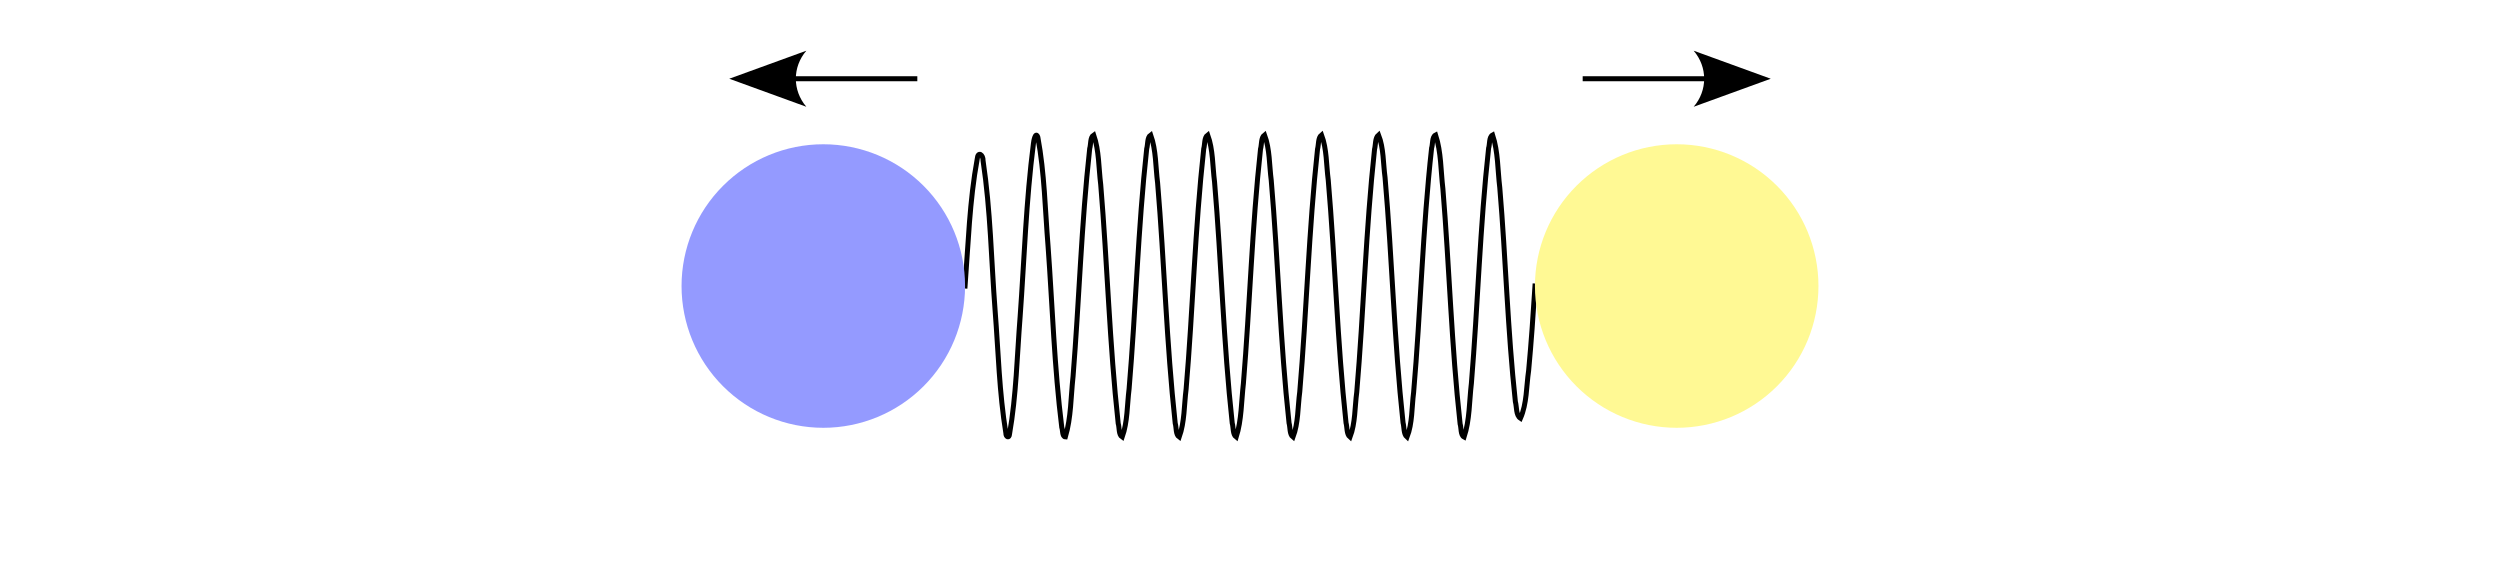
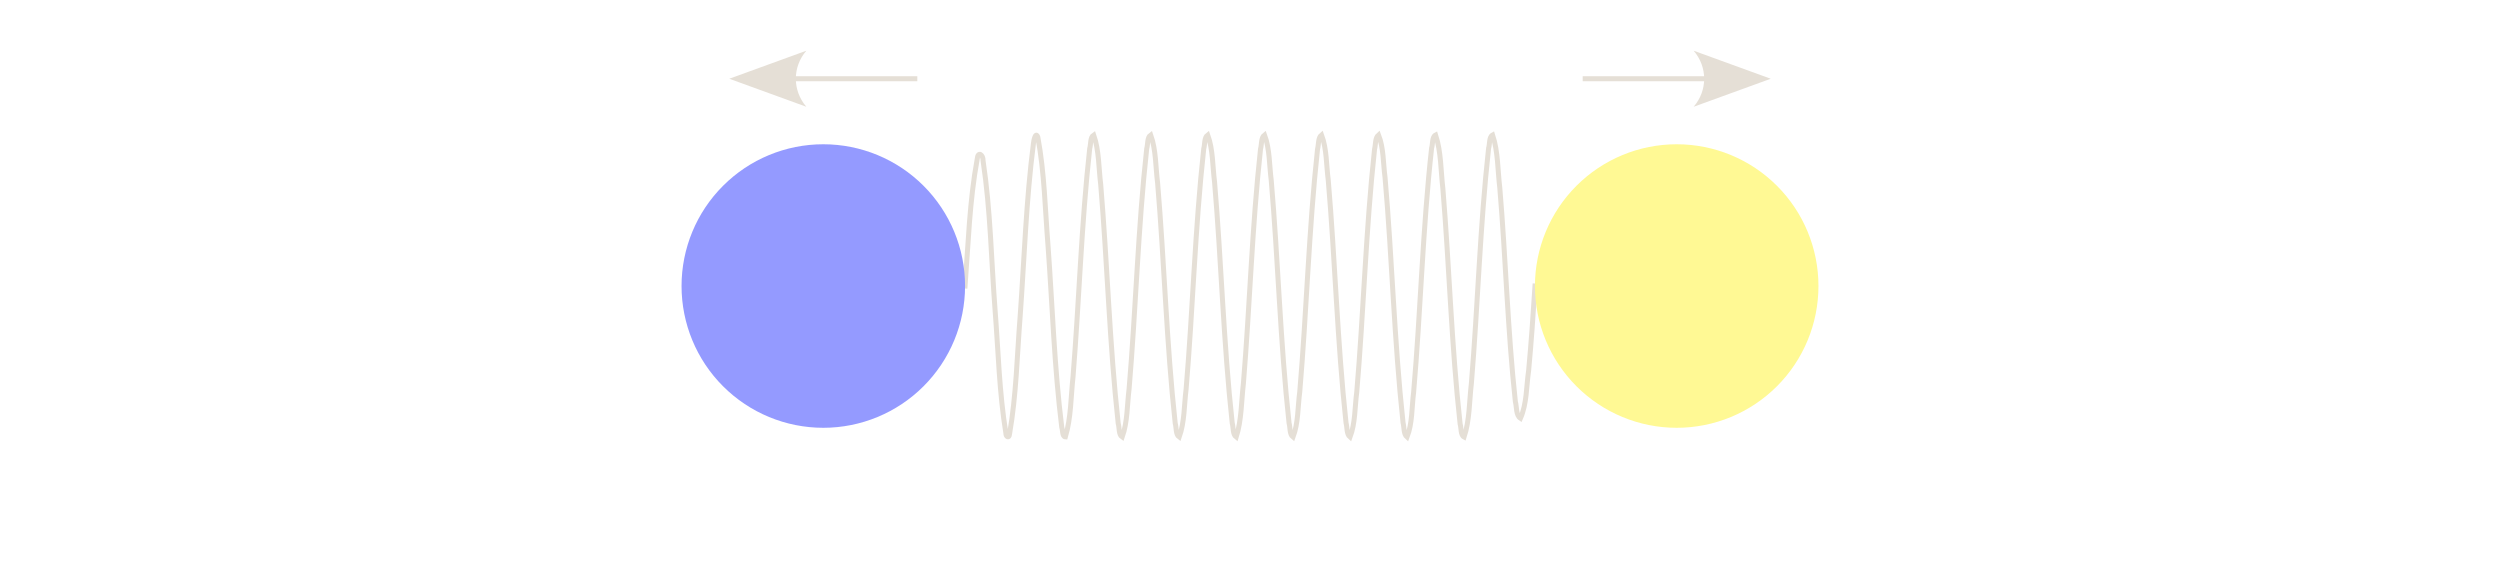
<svg xmlns="http://www.w3.org/2000/svg" width="500pt" height="115pt" viewBox="0 0 500 115" version="1.1" id="svg6">
  <defs id="defs1">
    <clipPath id="clip1">
      <path d="M 249 0 L 251 0 L 251 114.48 L 249 114.48 Z M 249 0 " id="path1" />
    </clipPath>
    <marker style="overflow:visible" id="ConcaveTriangle" refX="0" refY="0" orient="auto-start-reverse" markerWidth="2" markerHeight="2" viewBox="0 0 1 1" preserveAspectRatio="xMidYMid">
      <path transform="scale(0.7)" d="M -2,-4 9,0 -2,4 c 2,-2.33 2,-5.66 0,-8 z" style="fill:context-stroke;fill-rule:evenodd;stroke:none" id="path7" />
    </marker>
    <marker style="overflow:visible" id="ConcaveTriangle-6" refX="0" refY="0" orient="auto-start-reverse" markerWidth="2" markerHeight="2" viewBox="0 0 1 1" preserveAspectRatio="xMidYMid">
      <path transform="scale(0.7)" d="M -2,-4 9,0 -2,4 c 2,-2.33 2,-5.66 0,-8 z" style="fill:context-stroke;fill-rule:evenodd;stroke:none" id="path7-7" />
    </marker>
  </defs>
  <g id="surface11">
-     <path style="fill:none;stroke:#000000;stroke-width:1;stroke-linecap:square;stroke-linejoin:miter;stroke-miterlimit:3.25;stroke-opacity:1" d="m 193.012,57.203 c 0.647,-8.472 0.893,-17.02 2.429,-25.391 0.137,-1.662 1.218,-0.889 1.175,0.348 1.49,9.909 1.638,19.963 2.405,29.944 0.642,8.183 0.828,16.435 2.156,24.544 -0.022,0.729 0.663,1.099 0.727,0.172 1.355,-7.745 1.503,-15.65 2.121,-23.479 0.837,-11.549 1.186,-23.151 2.661,-34.642 0.028,-0.449 0.442,-2.556 0.884,-1.246 1.336,7.183 1.453,14.536 2.043,21.807 0.876,12.07 1.252,24.192 2.739,36.208 0.215,0.506 0.074,1.889 0.727,1.914 1.15,-3.88 1.086,-8.042 1.529,-12.055 1.219,-15.194 1.661,-30.454 3.331,-45.609 0.256,-0.824 0.067,-2.263 0.805,-2.73 1.089,3.148 0.986,6.626 1.398,9.924 1.33,15.909 1.763,31.89 3.496,47.763 0.26,0.832 0.067,2.259 0.805,2.746 1.075,-3.051 0.975,-6.44 1.376,-9.645 1.352,-15.997 1.775,-32.069 3.522,-48.031 0.254,-0.841 0.07,-2.256 0.802,-2.762 1.082,3.041 0.971,6.426 1.38,9.621 1.346,16.001 1.777,32.076 3.518,48.043 0.258,0.846 0.069,2.266 0.805,2.777 1.078,-3.034 0.972,-6.409 1.376,-9.598 1.353,-16.005 1.776,-32.085 3.522,-48.055 0.251,-0.857 0.071,-2.257 0.802,-2.793 1.071,2.96 0.961,6.266 1.361,9.381 1.365,16.072 1.79,32.221 3.537,48.259 0.255,0.864 0.073,2.259 0.802,2.809 1.076,-3.418 1.023,-7.177 1.435,-10.748 1.284,-15.615 1.728,-31.298 3.423,-46.877 0.258,-0.868 0.074,-2.271 0.805,-2.824 1.057,2.853 0.946,6.062 1.337,9.074 1.387,16.163 1.804,32.405 3.561,48.535 0.253,0.876 0.075,2.272 0.801,2.84 1.064,-2.842 0.942,-6.047 1.341,-9.051 1.38,-16.168 1.808,-32.412 3.557,-48.547 0.247,-0.896 0.08,-2.267 0.805,-2.855 1.06,2.839 0.942,6.033 1.337,9.031 1.383,16.17 1.813,32.416 3.557,48.555 0.25,0.903 0.083,2.268 0.805,2.871 1.067,-2.825 0.94,-6.019 1.341,-9.008 1.38,-16.173 1.809,-32.422 3.557,-48.562 0.241,-0.909 0.087,-2.278 0.801,-2.887 1.042,2.664 0.915,5.708 1.302,8.539 1.416,16.322 1.836,32.724 3.596,49.016 0.248,0.915 0.085,2.283 0.805,2.902 1.081,-2.804 0.928,-5.988 1.312,-8.961 1.402,-16.27 1.808,-32.62 3.596,-48.855 0.257,-0.77 0.064,-2.248 0.805,-2.617 1.119,3.437 1.028,7.188 1.454,10.77 1.288,15.658 1.716,31.388 3.443,47.008 0.252,0.779 0.064,2.249 0.801,2.633 1.12,-3.424 1.032,-7.17 1.454,-10.742 1.291,-15.663 1.72,-31.398 3.443,-47.023 0.258,-0.785 0.062,-2.251 0.805,-2.648 1.103,3.361 1.005,7.037 1.43,10.541 1.206,14.25 1.573,28.567 3.116,42.787 0.294,1.043 0.098,2.735 1.023,3.336 1.289,-2.947 1.168,-6.367 1.632,-9.535 0.527,-5.632 0.913,-11.277 1.27,-16.922" id="path2" />
+     <path style="fill:none;stroke:#e5dfd6;stroke-width:1;stroke-linecap:square;stroke-linejoin:miter;stroke-miterlimit:3.25;stroke-opacity:1" d="m 193.012,57.203 c 0.647,-8.472 0.893,-17.02 2.429,-25.391 0.137,-1.662 1.218,-0.889 1.175,0.348 1.49,9.909 1.638,19.963 2.405,29.944 0.642,8.183 0.828,16.435 2.156,24.544 -0.022,0.729 0.663,1.099 0.727,0.172 1.355,-7.745 1.503,-15.65 2.121,-23.479 0.837,-11.549 1.186,-23.151 2.661,-34.642 0.028,-0.449 0.442,-2.556 0.884,-1.246 1.336,7.183 1.453,14.536 2.043,21.807 0.876,12.07 1.252,24.192 2.739,36.208 0.215,0.506 0.074,1.889 0.727,1.914 1.15,-3.88 1.086,-8.042 1.529,-12.055 1.219,-15.194 1.661,-30.454 3.331,-45.609 0.256,-0.824 0.067,-2.263 0.805,-2.73 1.089,3.148 0.986,6.626 1.398,9.924 1.33,15.909 1.763,31.89 3.496,47.763 0.26,0.832 0.067,2.259 0.805,2.746 1.075,-3.051 0.975,-6.44 1.376,-9.645 1.352,-15.997 1.775,-32.069 3.522,-48.031 0.254,-0.841 0.07,-2.256 0.802,-2.762 1.082,3.041 0.971,6.426 1.38,9.621 1.346,16.001 1.777,32.076 3.518,48.043 0.258,0.846 0.069,2.266 0.805,2.777 1.078,-3.034 0.972,-6.409 1.376,-9.598 1.353,-16.005 1.776,-32.085 3.522,-48.055 0.251,-0.857 0.071,-2.257 0.802,-2.793 1.071,2.96 0.961,6.266 1.361,9.381 1.365,16.072 1.79,32.221 3.537,48.259 0.255,0.864 0.073,2.259 0.802,2.809 1.076,-3.418 1.023,-7.177 1.435,-10.748 1.284,-15.615 1.728,-31.298 3.423,-46.877 0.258,-0.868 0.074,-2.271 0.805,-2.824 1.057,2.853 0.946,6.062 1.337,9.074 1.387,16.163 1.804,32.405 3.561,48.535 0.253,0.876 0.075,2.272 0.801,2.84 1.064,-2.842 0.942,-6.047 1.341,-9.051 1.38,-16.168 1.808,-32.412 3.557,-48.547 0.247,-0.896 0.08,-2.267 0.805,-2.855 1.06,2.839 0.942,6.033 1.337,9.031 1.383,16.17 1.813,32.416 3.557,48.555 0.25,0.903 0.083,2.268 0.805,2.871 1.067,-2.825 0.94,-6.019 1.341,-9.008 1.38,-16.173 1.809,-32.422 3.557,-48.562 0.241,-0.909 0.087,-2.278 0.801,-2.887 1.042,2.664 0.915,5.708 1.302,8.539 1.416,16.322 1.836,32.724 3.596,49.016 0.248,0.915 0.085,2.283 0.805,2.902 1.081,-2.804 0.928,-5.988 1.312,-8.961 1.402,-16.27 1.808,-32.62 3.596,-48.855 0.257,-0.77 0.064,-2.248 0.805,-2.617 1.119,3.437 1.028,7.188 1.454,10.77 1.288,15.658 1.716,31.388 3.443,47.008 0.252,0.779 0.064,2.249 0.801,2.633 1.12,-3.424 1.032,-7.17 1.454,-10.742 1.291,-15.663 1.72,-31.398 3.443,-47.023 0.258,-0.785 0.062,-2.251 0.805,-2.648 1.103,3.361 1.005,7.037 1.43,10.541 1.206,14.25 1.573,28.567 3.116,42.787 0.294,1.043 0.098,2.735 1.023,3.336 1.289,-2.947 1.168,-6.367 1.632,-9.535 0.527,-5.632 0.913,-11.277 1.27,-16.922" id="path2" />
    <path style="stroke:none;fill-rule:evenodd;fill:#949aff;fill-opacity:1" d="M 193.012 57.203 C 193.012 49.684 190.023 42.473 184.707 37.156 C 179.391 31.84 172.18 28.852 164.66 28.852 C 157.141 28.852 149.93 31.84 144.613 37.156 C 139.293 42.473 136.309 49.684 136.309 57.203 C 136.309 64.723 139.293 71.938 144.613 77.254 C 149.93 82.57 157.141 85.559 164.66 85.559 C 172.18 85.559 179.391 82.57 184.707 77.254 C 190.023 71.938 193.012 64.723 193.012 57.203 Z M 193.012 57.203 " id="path3" />
    <path style="stroke:none;fill-rule:evenodd;fill:#fff994;fill-opacity:1" d="M 363.691 57.203 C 363.691 49.684 360.707 42.473 355.387 37.156 C 350.07 31.84 342.859 28.852 335.34 28.852 C 327.82 28.852 320.609 31.84 315.293 37.156 C 309.977 42.473 306.988 49.684 306.988 57.203 C 306.988 64.723 309.977 71.938 315.293 77.254 C 320.609 82.57 327.82 85.559 335.34 85.559 C 342.859 85.559 350.07 82.57 355.387 77.254 C 360.707 71.938 363.691 64.723 363.691 57.203 Z M 363.691 57.203 " id="path4" />
-     <path style="fill:none;stroke:#000000;stroke-width:1.001;stroke-linecap:butt;stroke-linejoin:miter;stroke-dasharray:none;stroke-opacity:1;marker-end:url(#ConcaveTriangle)" d="m 316.536,15.748 h 25" id="path5" />
-     <path style="fill:none;stroke:#000000;stroke-width:1.001;stroke-linecap:butt;stroke-linejoin:miter;stroke-dasharray:none;stroke-opacity:1;marker-end:url(#ConcaveTriangle-6)" d="m 183.464,15.748 h -25" id="path5-5" />
+     <path style="fill:none;stroke:#e5dfd6;stroke-width:1.001;stroke-linecap:butt;stroke-linejoin:miter;stroke-dasharray:none;stroke-opacity:1;marker-end:url(#ConcaveTriangle)" d="m 316.536,15.748 h 25" id="path5" />
+     <path style="fill:none;stroke:#e5dfd6;stroke-width:1.001;stroke-linecap:butt;stroke-linejoin:miter;stroke-dasharray:none;stroke-opacity:1;marker-end:url(#ConcaveTriangle-6)" d="m 183.464,15.748 h -25" id="path5-5" />
  </g>
</svg>
